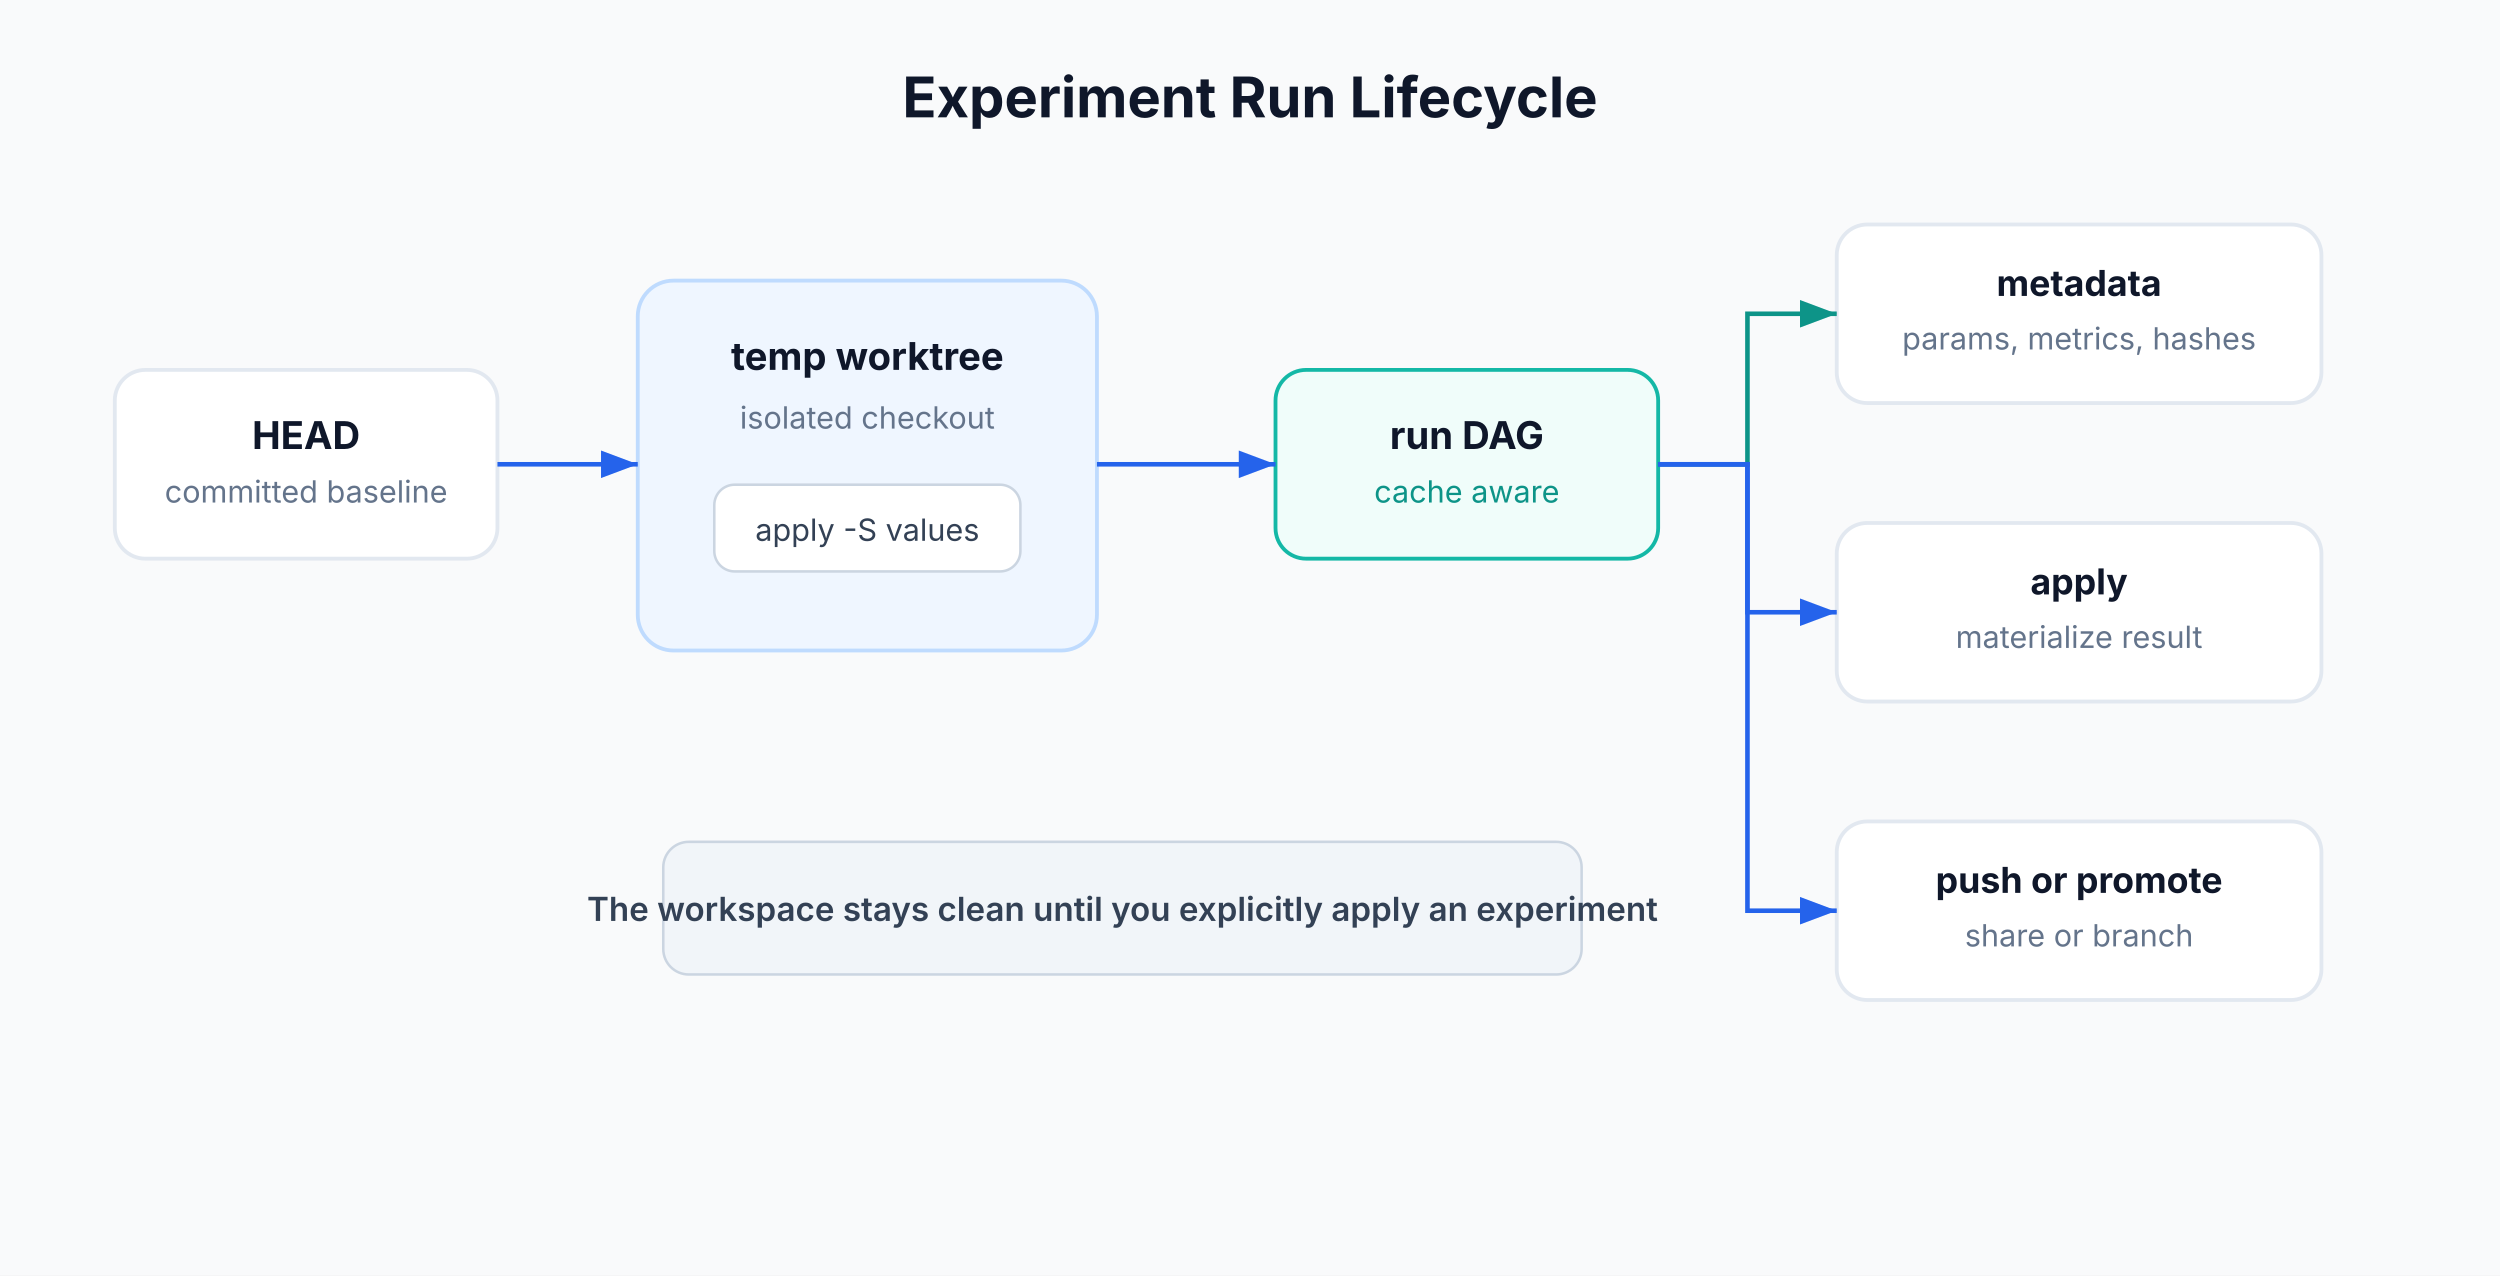
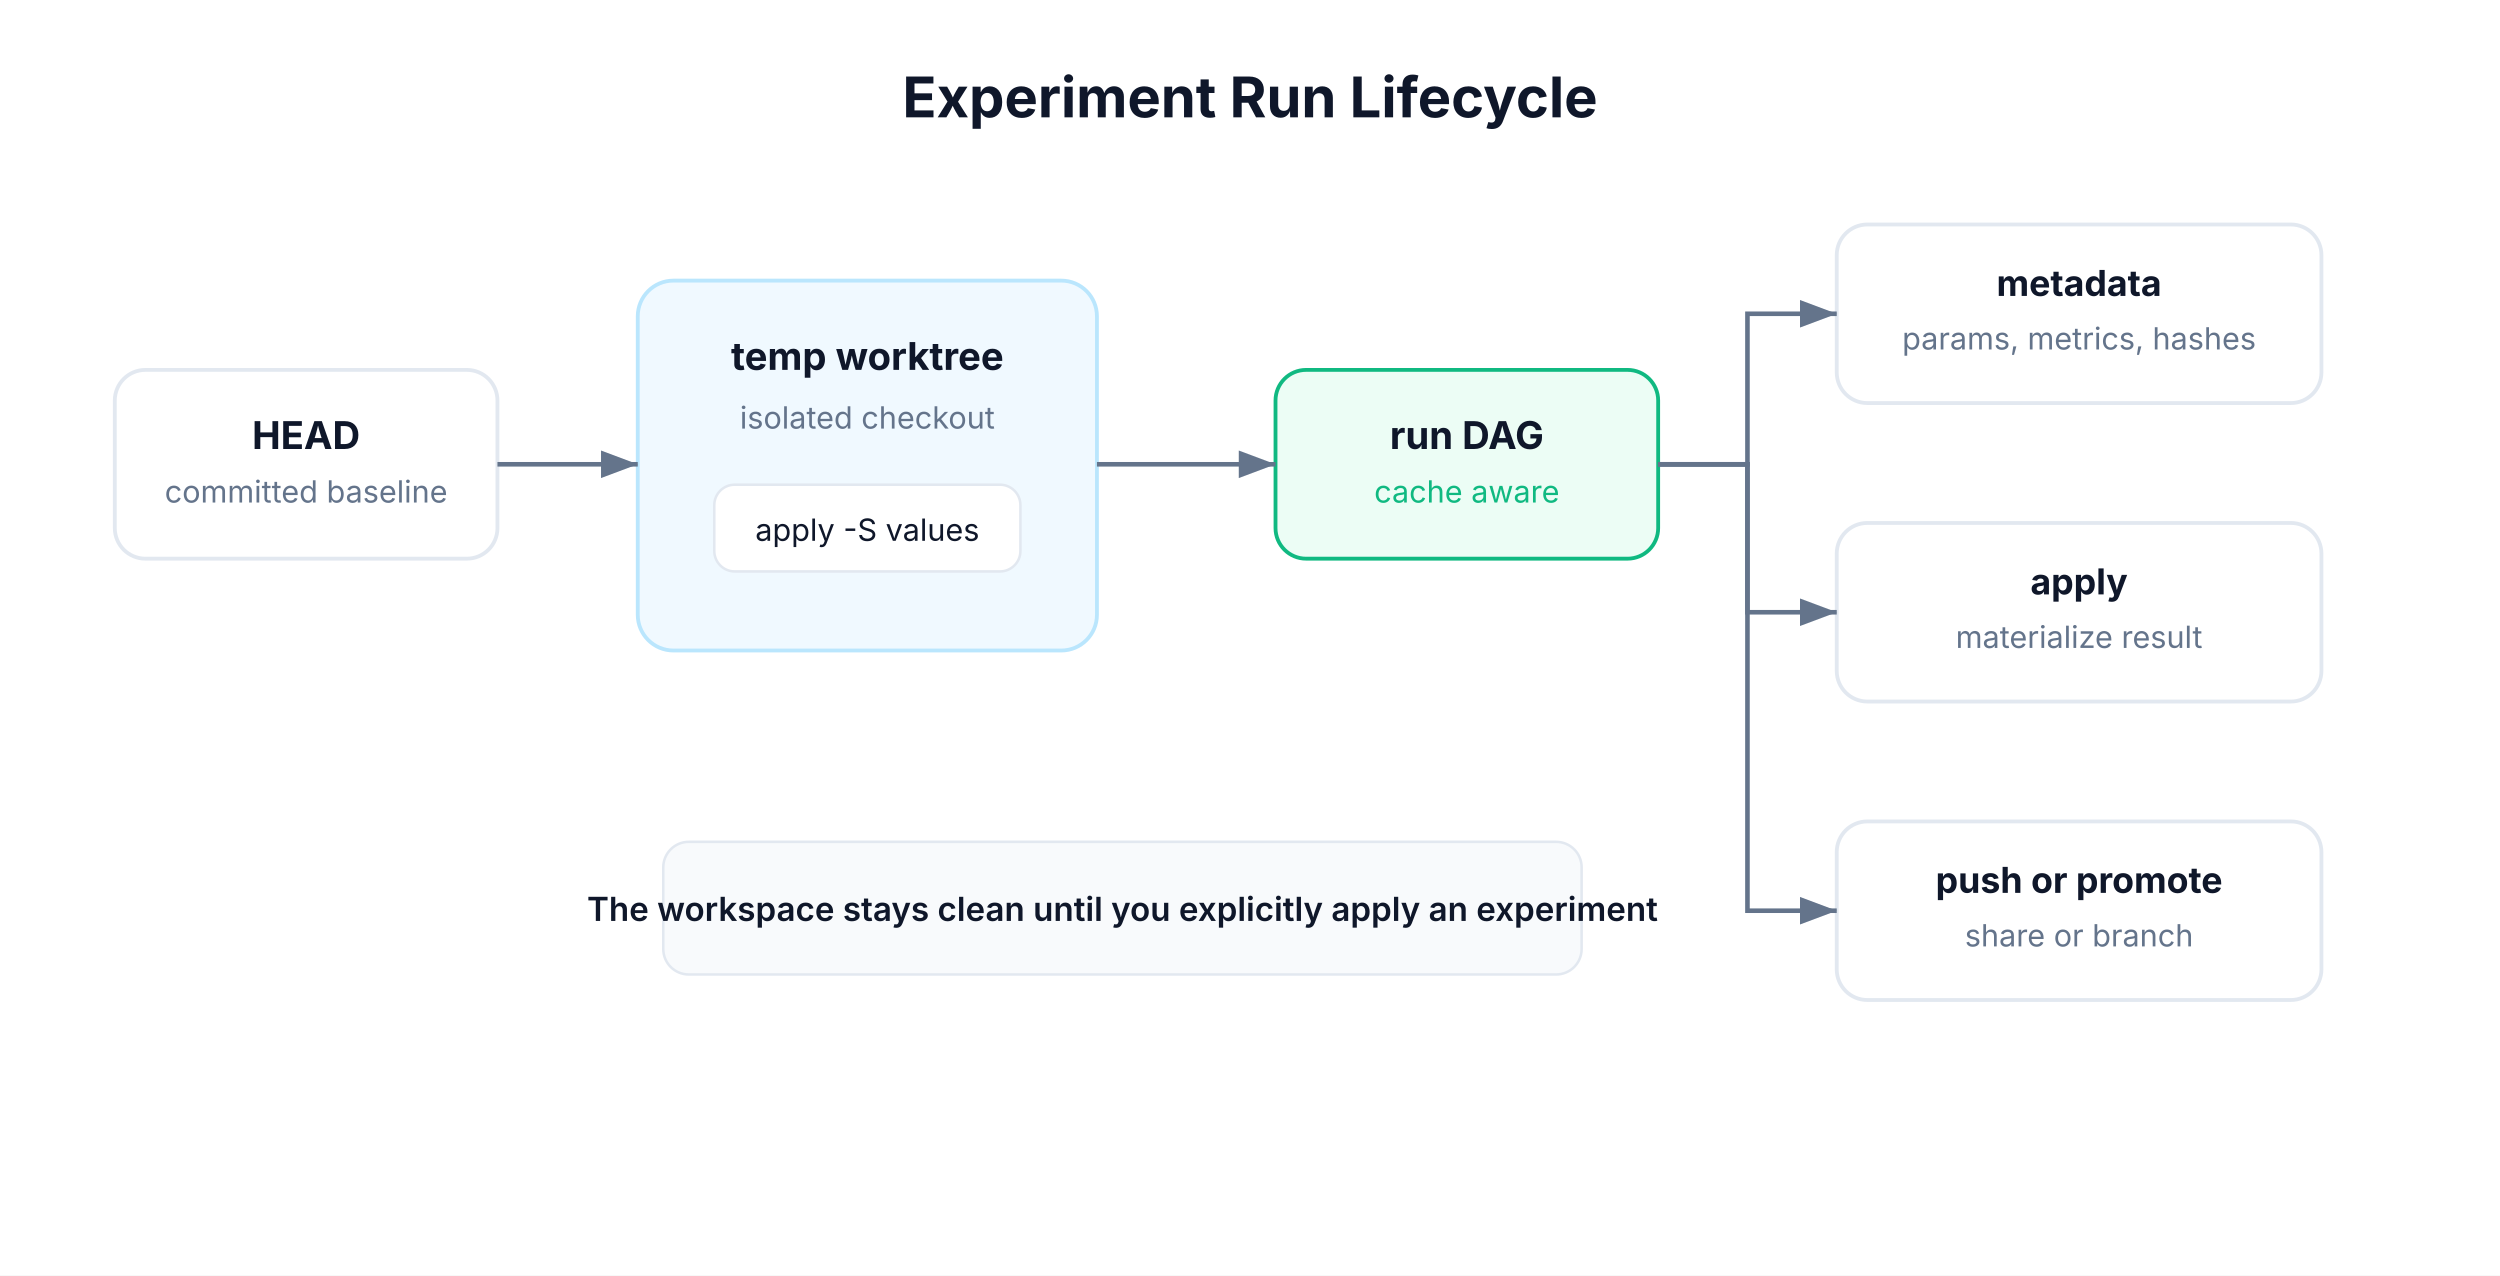
<svg xmlns="http://www.w3.org/2000/svg" viewBox="0 0 980 500" width="980" height="500" role="img" aria-label="Experiment worktree flow">
  <defs>
    <marker id="arrow" markerWidth="8" markerHeight="6" refX="8" refY="3" orient="auto">
-       <polygon points="0 0, 8 3, 0 6" fill="#2563EB" />
+       <polygon points="0 0, 8 3, 0 6" fill="#64748B" />
    </marker>
    <marker id="arrow-teal" markerWidth="8" markerHeight="6" refX="8" refY="3" orient="auto">
-       <polygon points="0 0, 8 3, 0 6" fill="#0D9488" />
+       <polygon points="0 0, 8 3, 0 6" fill="#64748B" />
    </marker>
  </defs>
-   <rect width="980" height="500" fill="#F9FAFB" />
-   <text x="490" y="46" text-anchor="middle" font-family="Inter, -apple-system, sans-serif" font-size="22" font-weight="700" fill="#0F172A">Experiment Run Lifecycle</text>
-   <g font-family="Inter, -apple-system, sans-serif">
+   <rect width="980" height="500" fill="#FFFFFF" />
+   <text x="490" y="46" text-anchor="middle" font-family="Inter, ui-sans-serif, system-ui, sans-serif" font-size="22" font-weight="700" fill="#0F172A">Experiment Run Lifecycle</text>
+   <g font-family="Inter, ui-sans-serif, system-ui, sans-serif">
    <rect x="45" y="145" width="150" height="74" rx="12" fill="#FFFFFF" stroke="#E2E8F0" stroke-width="1.5" />
    <text x="120" y="176" text-anchor="middle" font-size="15" font-weight="700" fill="#0F172A">HEAD</text>
    <text x="120" y="197" text-anchor="middle" font-size="12" fill="#64748B">committed baseline</text>
-     <rect x="250" y="110" width="180" height="145" rx="14" fill="#EFF6FF" stroke="#BFDBFE" stroke-width="1.5" />
+     <rect x="250" y="110" width="180" height="145" rx="14" fill="#F0F9FF" stroke="#BAE6FD" stroke-width="1.5" />
    <text x="340" y="145" text-anchor="middle" font-size="15" font-weight="700" fill="#0F172A">temp worktree</text>
    <text x="340" y="168" text-anchor="middle" font-size="12" fill="#64748B">isolated checkout</text>
-     <rect x="280" y="190" width="120" height="34" rx="8" fill="#FFFFFF" stroke="#CBD5E1" />
-     <text x="340" y="212" text-anchor="middle" font-size="12" fill="#334155">apply -S values</text>
-     <rect x="500" y="145" width="150" height="74" rx="12" fill="#F0FDFA" stroke="#14B8A6" stroke-width="1.5" />
+     <rect x="280" y="190" width="120" height="34" rx="8" fill="#FFFFFF" stroke="#E2E8F0" />
+     <text x="340" y="212" text-anchor="middle" font-size="12" fill="#0F172A">apply -S values</text>
+     <rect x="500" y="145" width="150" height="74" rx="12" fill="#ECFDF5" stroke="#10B981" stroke-width="1.5" />
    <text x="575" y="176" text-anchor="middle" font-size="15" font-weight="700" fill="#0F172A">run DAG</text>
-     <text x="575" y="197" text-anchor="middle" font-size="12" fill="#0D9488">cache aware</text>
+     <text x="575" y="197" text-anchor="middle" font-size="12" fill="#10B981">cache aware</text>
    <rect x="720" y="88" width="190" height="70" rx="12" fill="#FFFFFF" stroke="#E2E8F0" stroke-width="1.5" />
    <text x="815" y="116" text-anchor="middle" font-size="14" font-weight="700" fill="#0F172A">metadata</text>
    <text x="815" y="137" text-anchor="middle" font-size="12" fill="#64748B">params, metrics, hashes</text>
    <rect x="720" y="205" width="190" height="70" rx="12" fill="#FFFFFF" stroke="#E2E8F0" stroke-width="1.5" />
    <text x="815" y="233" text-anchor="middle" font-size="14" font-weight="700" fill="#0F172A">apply</text>
    <text x="815" y="254" text-anchor="middle" font-size="12" fill="#64748B">materialize result</text>
    <rect x="720" y="322" width="190" height="70" rx="12" fill="#FFFFFF" stroke="#E2E8F0" stroke-width="1.5" />
    <text x="815" y="350" text-anchor="middle" font-size="14" font-weight="700" fill="#0F172A">push or promote</text>
    <text x="815" y="371" text-anchor="middle" font-size="12" fill="#64748B">share or branch</text>
-     <path d="M 195 182 L 250 182" fill="none" stroke="#2563EB" stroke-width="1.8" marker-end="url(#arrow)" />
-     <path d="M 430 182 L 500 182" fill="none" stroke="#2563EB" stroke-width="1.8" marker-end="url(#arrow)" />
-     <path d="M 650 182 L 685 182 L 685 123 L 720 123" fill="none" stroke="#0D9488" stroke-width="1.8" marker-end="url(#arrow-teal)" />
-     <path d="M 650 182 L 685 182 L 685 240 L 720 240" fill="none" stroke="#2563EB" stroke-width="1.8" marker-end="url(#arrow)" />
-     <path d="M 650 182 L 685 182 L 685 357 L 720 357" fill="none" stroke="#2563EB" stroke-width="1.8" marker-end="url(#arrow)" />
-     <rect x="260" y="330" width="360" height="52" rx="10" fill="#F1F5F9" stroke="#CBD5E1" />
-     <text x="440" y="361" text-anchor="middle" font-size="13" font-weight="600" fill="#334155">The workspace stays clean until you explicitly apply an experiment</text>
+     <path d="M 195 182 L 250 182" fill="none" stroke="#64748B" stroke-width="1.8" marker-end="url(#arrow)" />
+     <path d="M 430 182 L 500 182" fill="none" stroke="#64748B" stroke-width="1.8" marker-end="url(#arrow)" />
+     <path d="M 650 182 L 685 182 L 685 123 L 720 123" fill="none" stroke="#64748B" stroke-width="1.8" marker-end="url(#arrow-teal)" />
+     <path d="M 650 182 L 685 182 L 685 240 L 720 240" fill="none" stroke="#64748B" stroke-width="1.8" marker-end="url(#arrow)" />
+     <path d="M 650 182 L 685 182 L 685 357 L 720 357" fill="none" stroke="#64748B" stroke-width="1.8" marker-end="url(#arrow)" />
+     <rect x="260" y="330" width="360" height="52" rx="10" fill="#F8FAFC" stroke="#E2E8F0" />
+     <text x="440" y="361" text-anchor="middle" font-size="13" font-weight="600" fill="#0F172A">The workspace stays clean until you explicitly apply an experiment</text>
  </g>
</svg>
